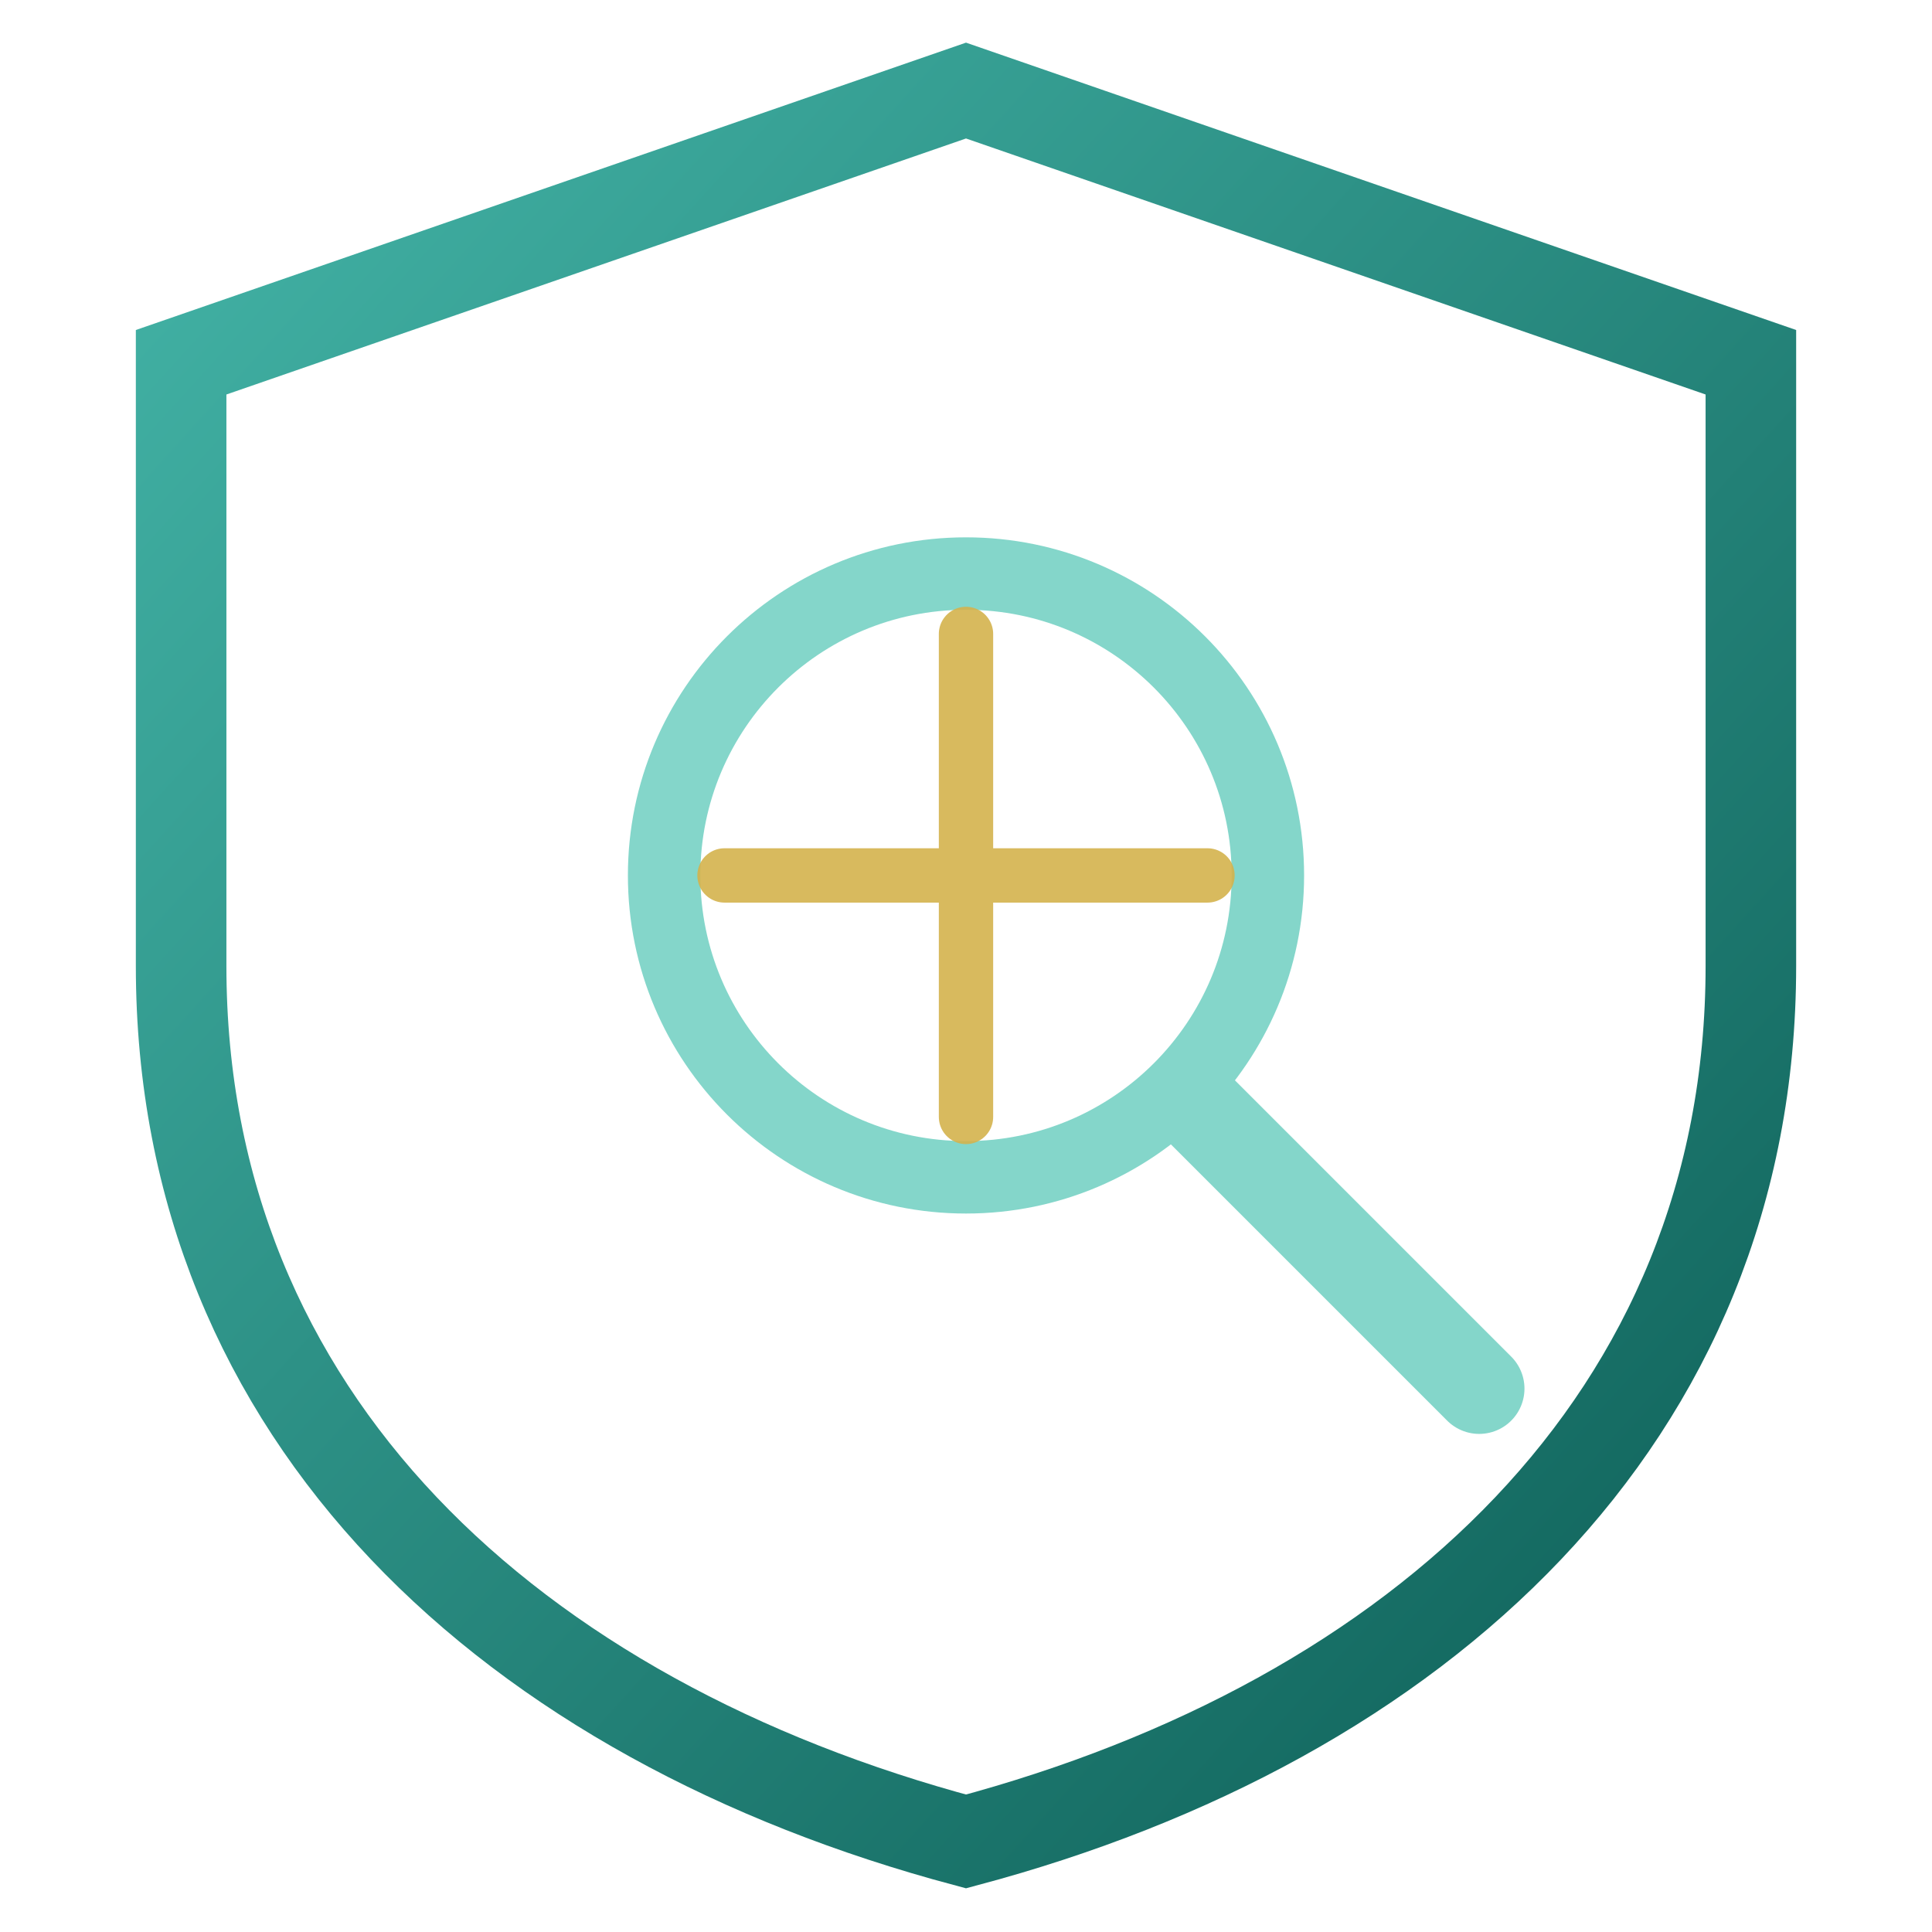
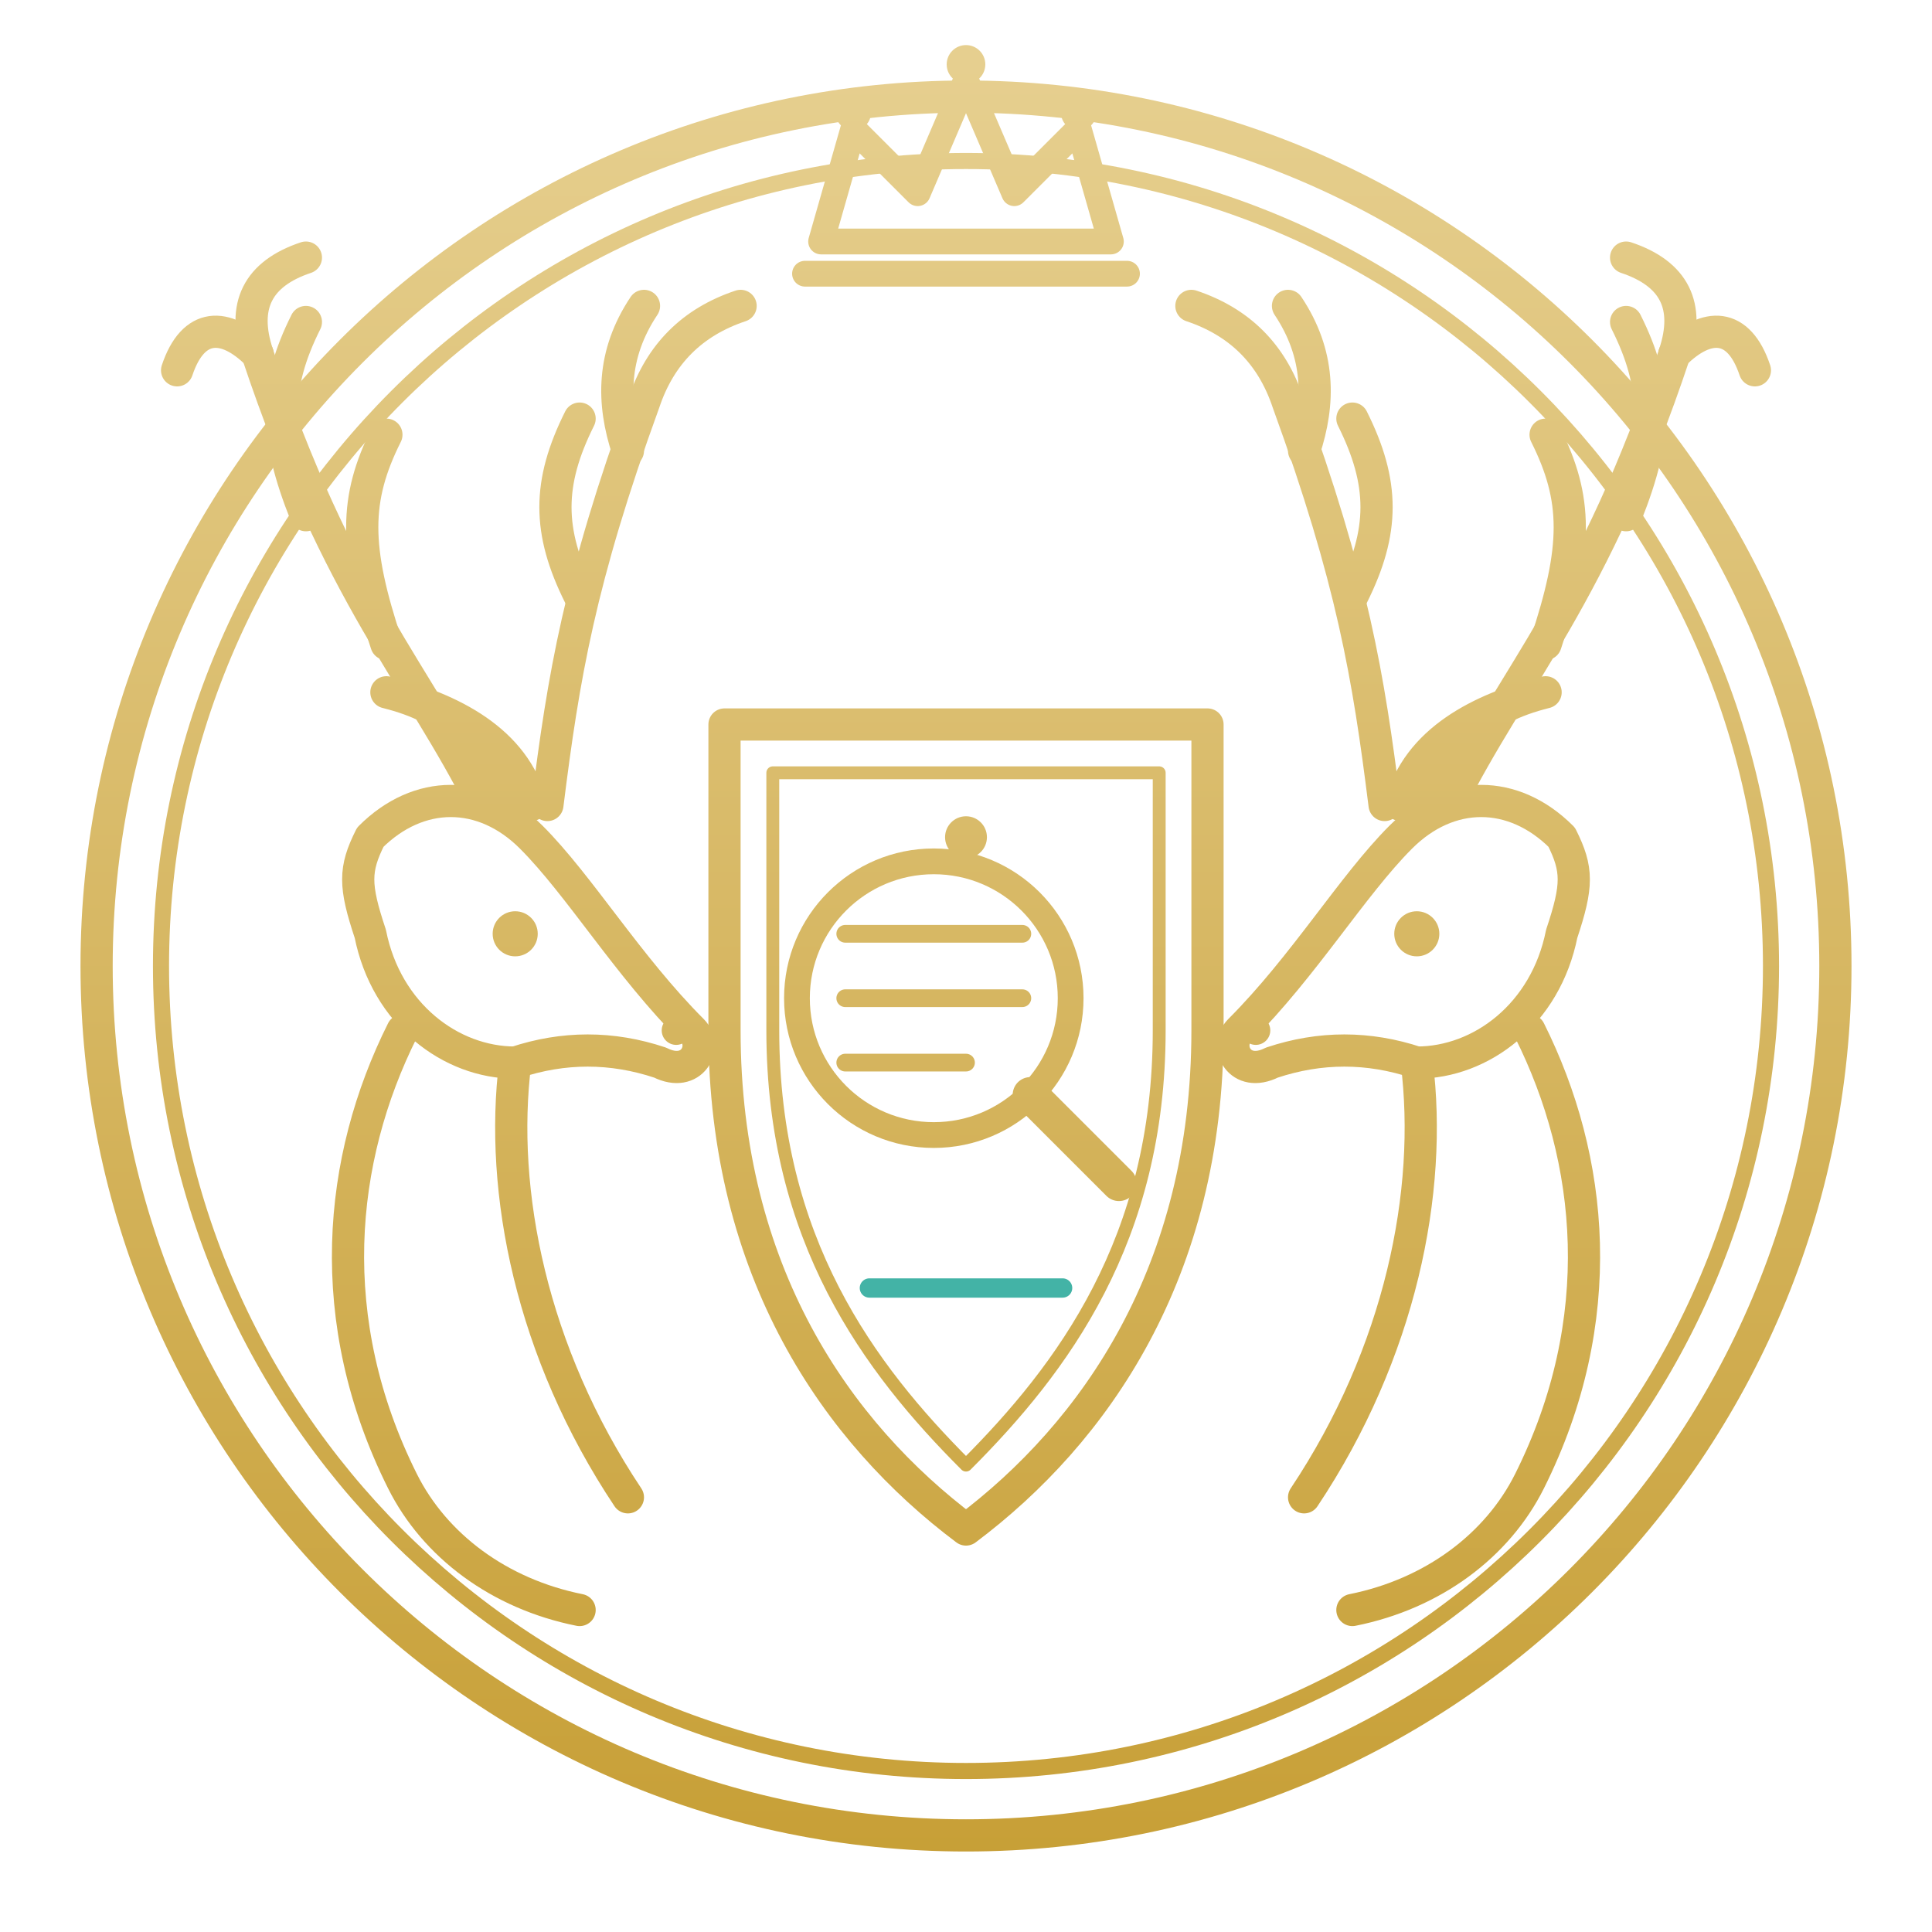
- <svg xmlns="http://www.w3.org/2000/svg" viewBox="0 0 64 64" role="img" aria-label="Sanctions Suite crest">
+ <svg xmlns="http://www.w3.org/2000/svg" viewBox="0 0 120 120" role="img" aria-label="Sanctions Suite crest">
  <defs>
-     <linearGradient id="g" x1="0" y1="0" x2="1" y2="1">
-       <stop offset="0" stop-color="#43b3a6" />
-       <stop offset="1" stop-color="#0d5f57" />
+     <linearGradient id="sg" gradientUnits="userSpaceOnUse" x1="60" y1="4" x2="60" y2="116">
+       <stop offset="0" stop-color="#e6cf8f" />
+       <stop offset="1" stop-color="#c79f36" />
    </linearGradient>
  </defs>
-   <path d="M32 3 58 12v20c0 15-11 25-26 29C17 57 6 47 6 32V12z" fill="none" stroke="url(#g)" stroke-width="3" />
-   <circle cx="32" cy="29" r="10" fill="none" stroke="#84d6ca" stroke-width="2.4" />
-   <path d="M39.4 36.4 49 46" stroke="#84d6ca" stroke-width="3" stroke-linecap="round" />
-   <path d="M24 29h16M32 21v16" stroke="#d4b24c" stroke-width="1.8" stroke-linecap="round" opacity=".9" />
+   <g fill="none" stroke="url(#sg)" stroke-width="2" stroke-linecap="round" stroke-linejoin="round">
+     <circle cx="60" cy="60" r="54" />
+     <circle cx="60" cy="60" r="50" stroke-width="1" />
+     <path d="M51 15 L53 8 L57 12 L60 5 L63 12 L67 8 L69 15 Z" stroke-width="1.6" />
+     <path d="M50 17 L70 17" stroke-width="1.6" />
+     <circle cx="53" cy="7" r="1.1" fill="url(#sg)" stroke="none" />
+     <circle cx="60" cy="4" r="1.2" fill="url(#sg)" stroke="none" />
+     <circle cx="67" cy="7" r="1.1" fill="url(#sg)" stroke="none" />
+     <g id="stag">
+       <path d="M23 52 C26 49 30 49 33 52 C36 55 39 60 43 64 C44 65 43 67 41 66 C38 65 35 65 32 66 C28 66 24 63 23 58 C22 55 22 54 23 52 Z" />
+       <path d="M31 50 C30 46 28 44 24 43 C28 44 32 46 33 50" />
+       <path d="M25 64 C21 72 20 82 25 92 C27 96 31 99 36 100" />
+       <path d="M32 66 C31 74 33 84 39 93" />
+       <path d="M30 50 C26 42 21 37 16 22" />
+       <path d="M24 40 C22 34 22 31 24 27" />
+       <path d="M19 32 C17 27 17 24 19 20" />
+       <path d="M16 22 C15 19 16 17 19 16" />
+       <path d="M16 22 C14 20 12 20 11 23" />
+       <path d="M34 50 C35 42 36 36 40 25 C41 22 43 20 46 19" />
+       <path d="M36 37 C34 33 34 30 36 26" />
+       <path d="M39 28 C38 25 38 22 40 19" />
+       <circle cx="32" cy="58" r="1.4" fill="url(#sg)" stroke="none" />
+       <circle cx="42" cy="64" r="0.9" fill="url(#sg)" stroke="none" />
+     </g>
+     <use href="#stag" transform="translate(120,0) scale(-1,1)" />
+     <path d="M45 45 L75 45 L75 64 C75 79 68 89 60 95 C52 89 45 79 45 64 Z" />
+     <path d="M48 48 L72 48 L72 64 C72 77 66 85 60 91 C54 85 48 77 48 64 Z" stroke-width="0.8" />
+     <circle cx="58" cy="62" r="8.5" stroke-width="1.6" />
+     <path d="M64 68 L69.5 73.5" stroke-width="2.2" />
+     <path d="M52.5 58 H63.5" stroke-width="1.1" />
+     <path d="M52.5 62 H63.5" stroke-width="1.1" />
+     <path d="M52.5 66 H60" stroke-width="1.1" />
+     <line x1="54" y1="80" x2="66" y2="80" stroke="#43b3a6" stroke-width="1.2" />
+     <circle cx="60" cy="52" r="1.3" fill="url(#sg)" stroke="none" />
+   </g>
</svg>
